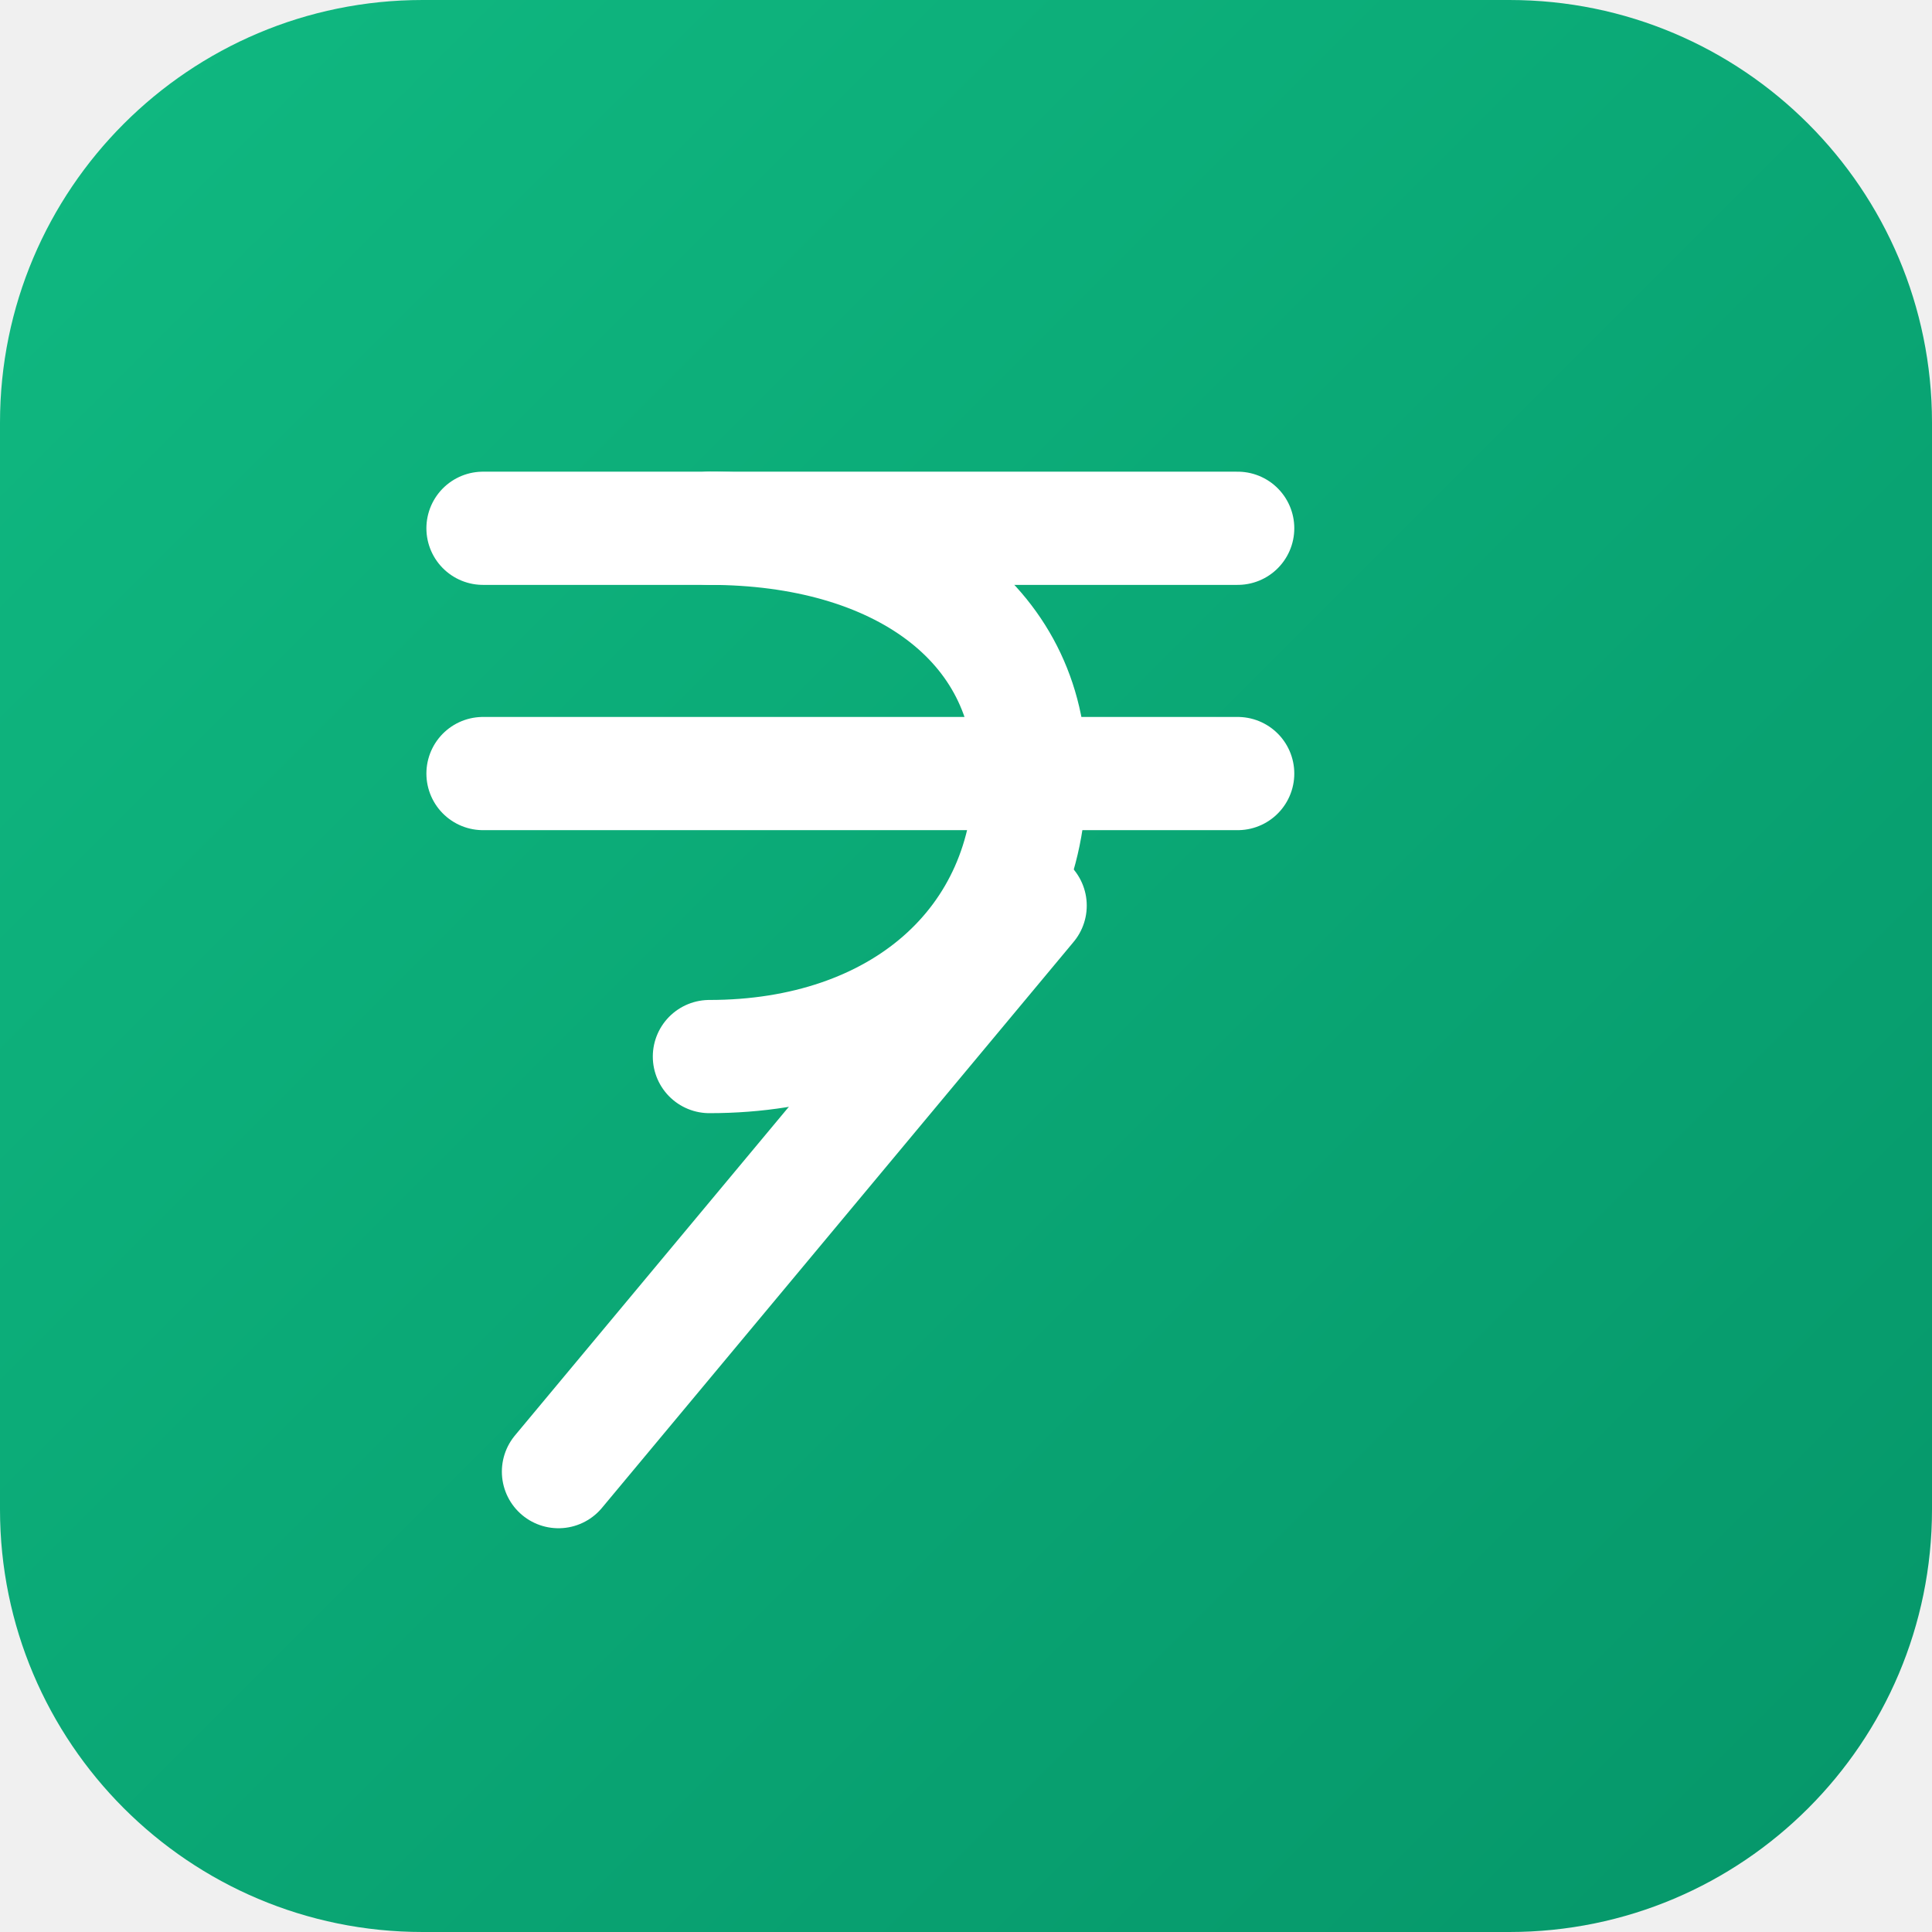
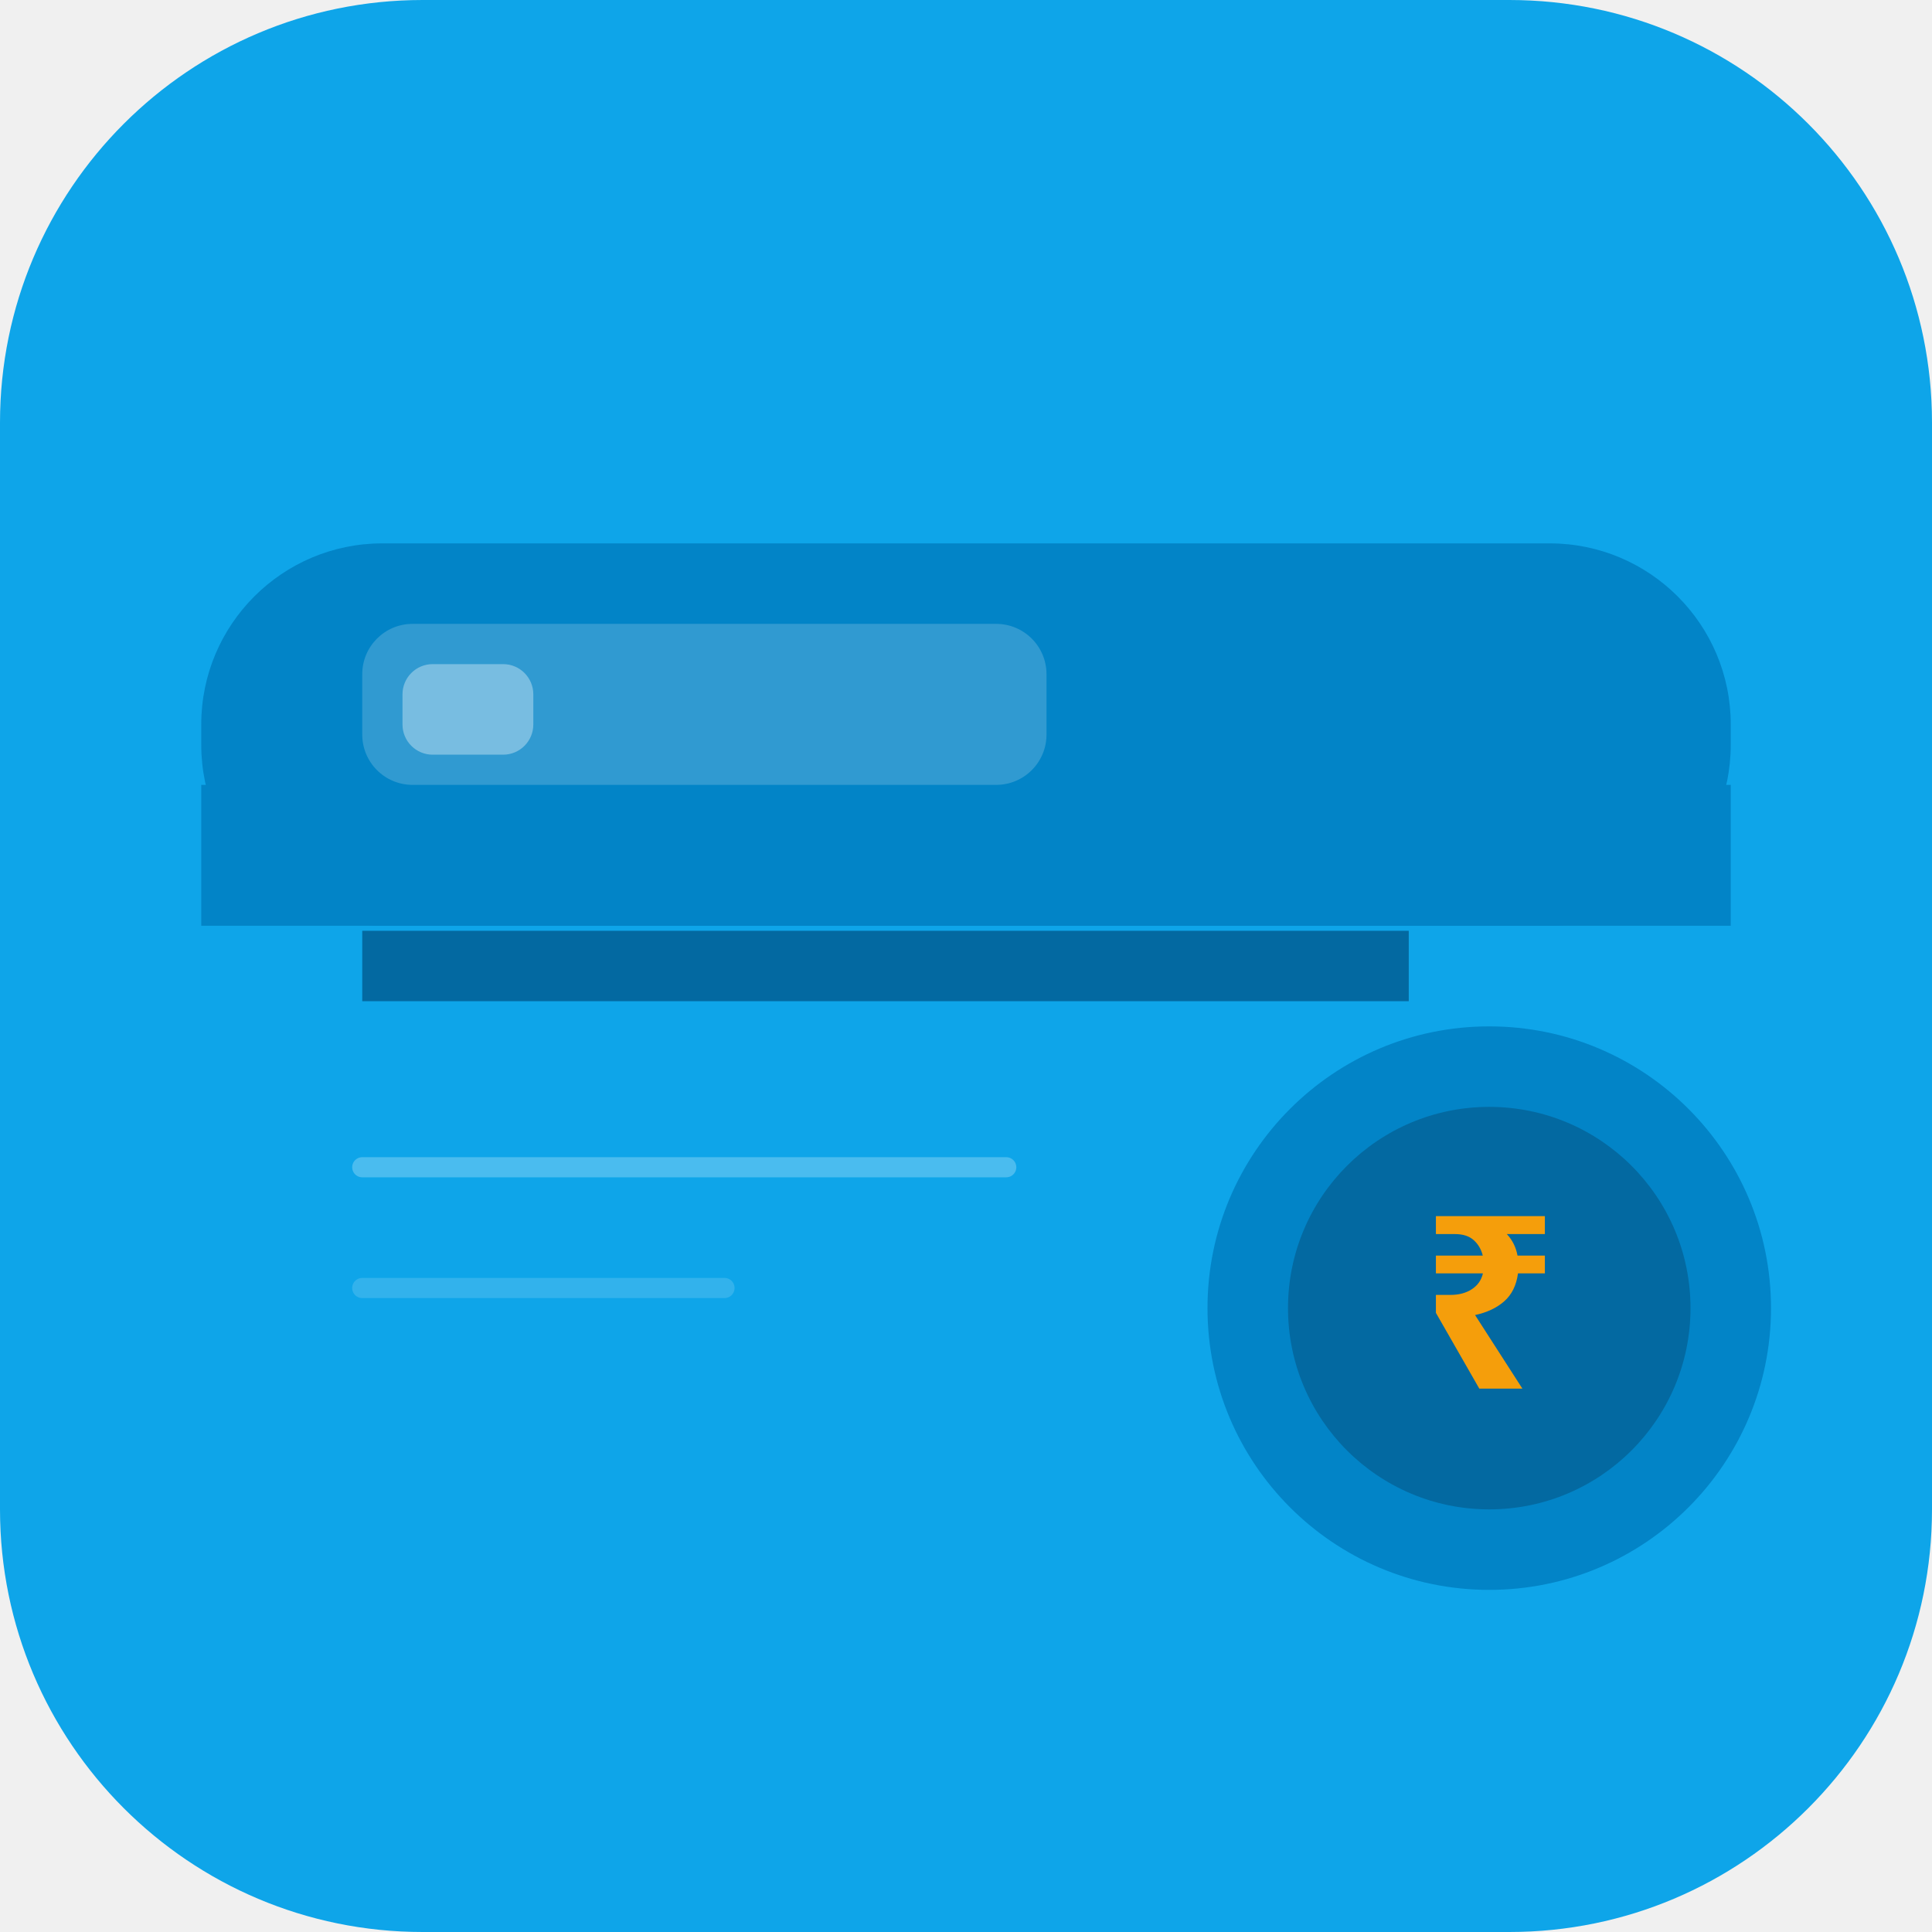
- <svg xmlns="http://www.w3.org/2000/svg" width="192" height="192" viewBox="0 0 512 512" fill="none">
-   <defs>
-     <linearGradient id="bg" x1="0" y1="0" x2="512" y2="512" gradientUnits="userSpaceOnUse">
-       <stop offset="0%" stop-color="#10b981" />
-       <stop offset="100%" stop-color="#059669" />
-     </linearGradient>
-   </defs>
-   <rect width="512" height="512" rx="112" fill="url(#bg)" />
-   <g transform="translate(128, 110)">
-     <line x1="0" y1="30" x2="200" y2="30" stroke="white" stroke-width="30" stroke-linecap="round" />
-     <line x1="0" y1="95" x2="200" y2="95" stroke="white" stroke-width="30" stroke-linecap="round" />
-     <path d="M60 30 C110 30, 145 55, 145 95 C145 140, 110 170, 60 170" stroke="white" stroke-width="30" stroke-linecap="round" fill="none" />
-     <line x1="20" y1="280" x2="145" y2="130" stroke="white" stroke-width="30" stroke-linecap="round" />
-   </g>
+ <svg xmlns="http://www.w3.org/2000/svg" width="192" height="192" viewBox="0 0 192 192">
+   <rect width="192" height="192" rx="42" fill="#0ea5e9" />
+   <rect x="20" y="54" width="152" height="108" rx="18" fill="#0ea5e9" />
+   <rect x="20" y="54" width="152" height="38" rx="18" fill="#0284c7" />
+   <rect x="20" y="78" width="152" height="14" fill="#0284c7" />
+   <rect x="36" y="62" width="68" height="16" rx="5" fill="#fff" fill-opacity="0.18" />
+   <rect x="40" y="66" width="13" height="9" rx="3" fill="#fff" fill-opacity="0.35" />
+   <line x1="36" y1="96" x2="140" y2="96" stroke="#0369a1" stroke-width="7" />
+   <circle cx="148" cy="130" r="28" fill="#0284c7" />
+   <circle cx="148" cy="130" r="20" fill="#0369a1" />
+   <text x="148" y="138" font-family="system-ui,sans-serif" font-size="24" font-weight="800" fill="#f59e0b" text-anchor="middle">₹</text>
+   <line x1="36" y1="116" x2="100" y2="116" stroke="#fff" stroke-width="2" stroke-linecap="round" stroke-opacity="0.25" />
+   <line x1="36" y1="128" x2="72" y2="128" stroke="#fff" stroke-width="2" stroke-linecap="round" stroke-opacity="0.15" />
</svg>
